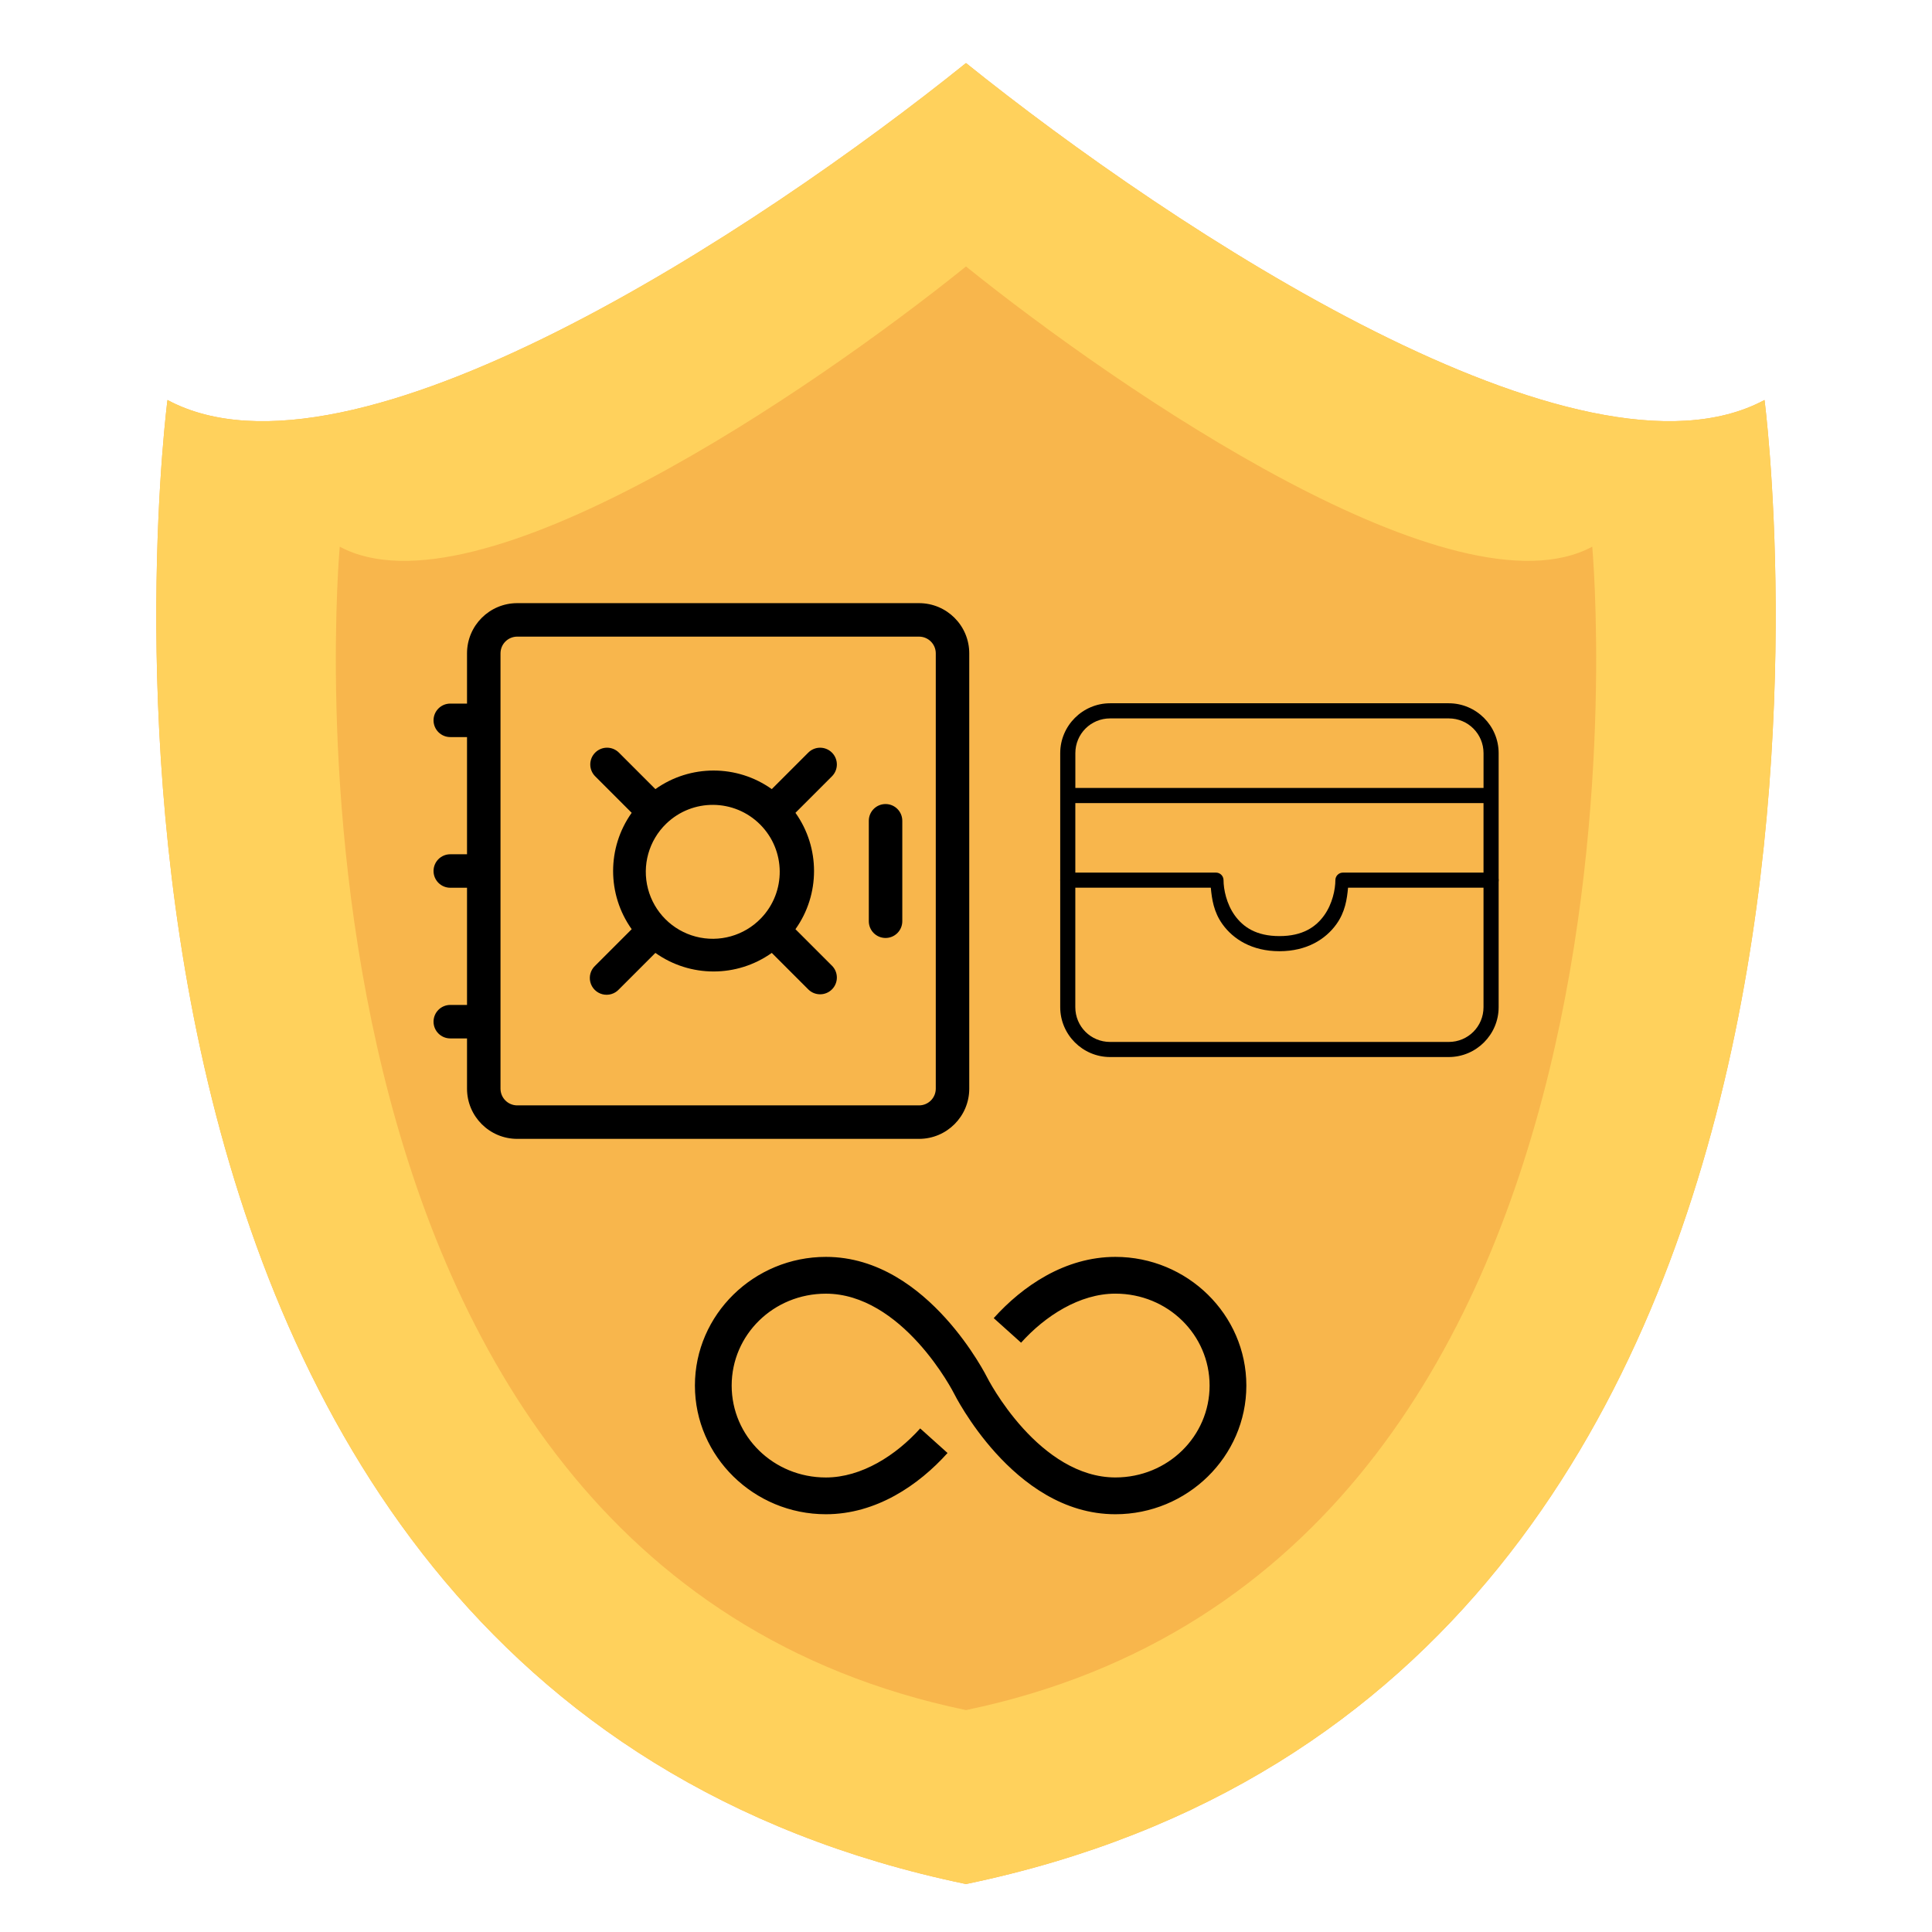
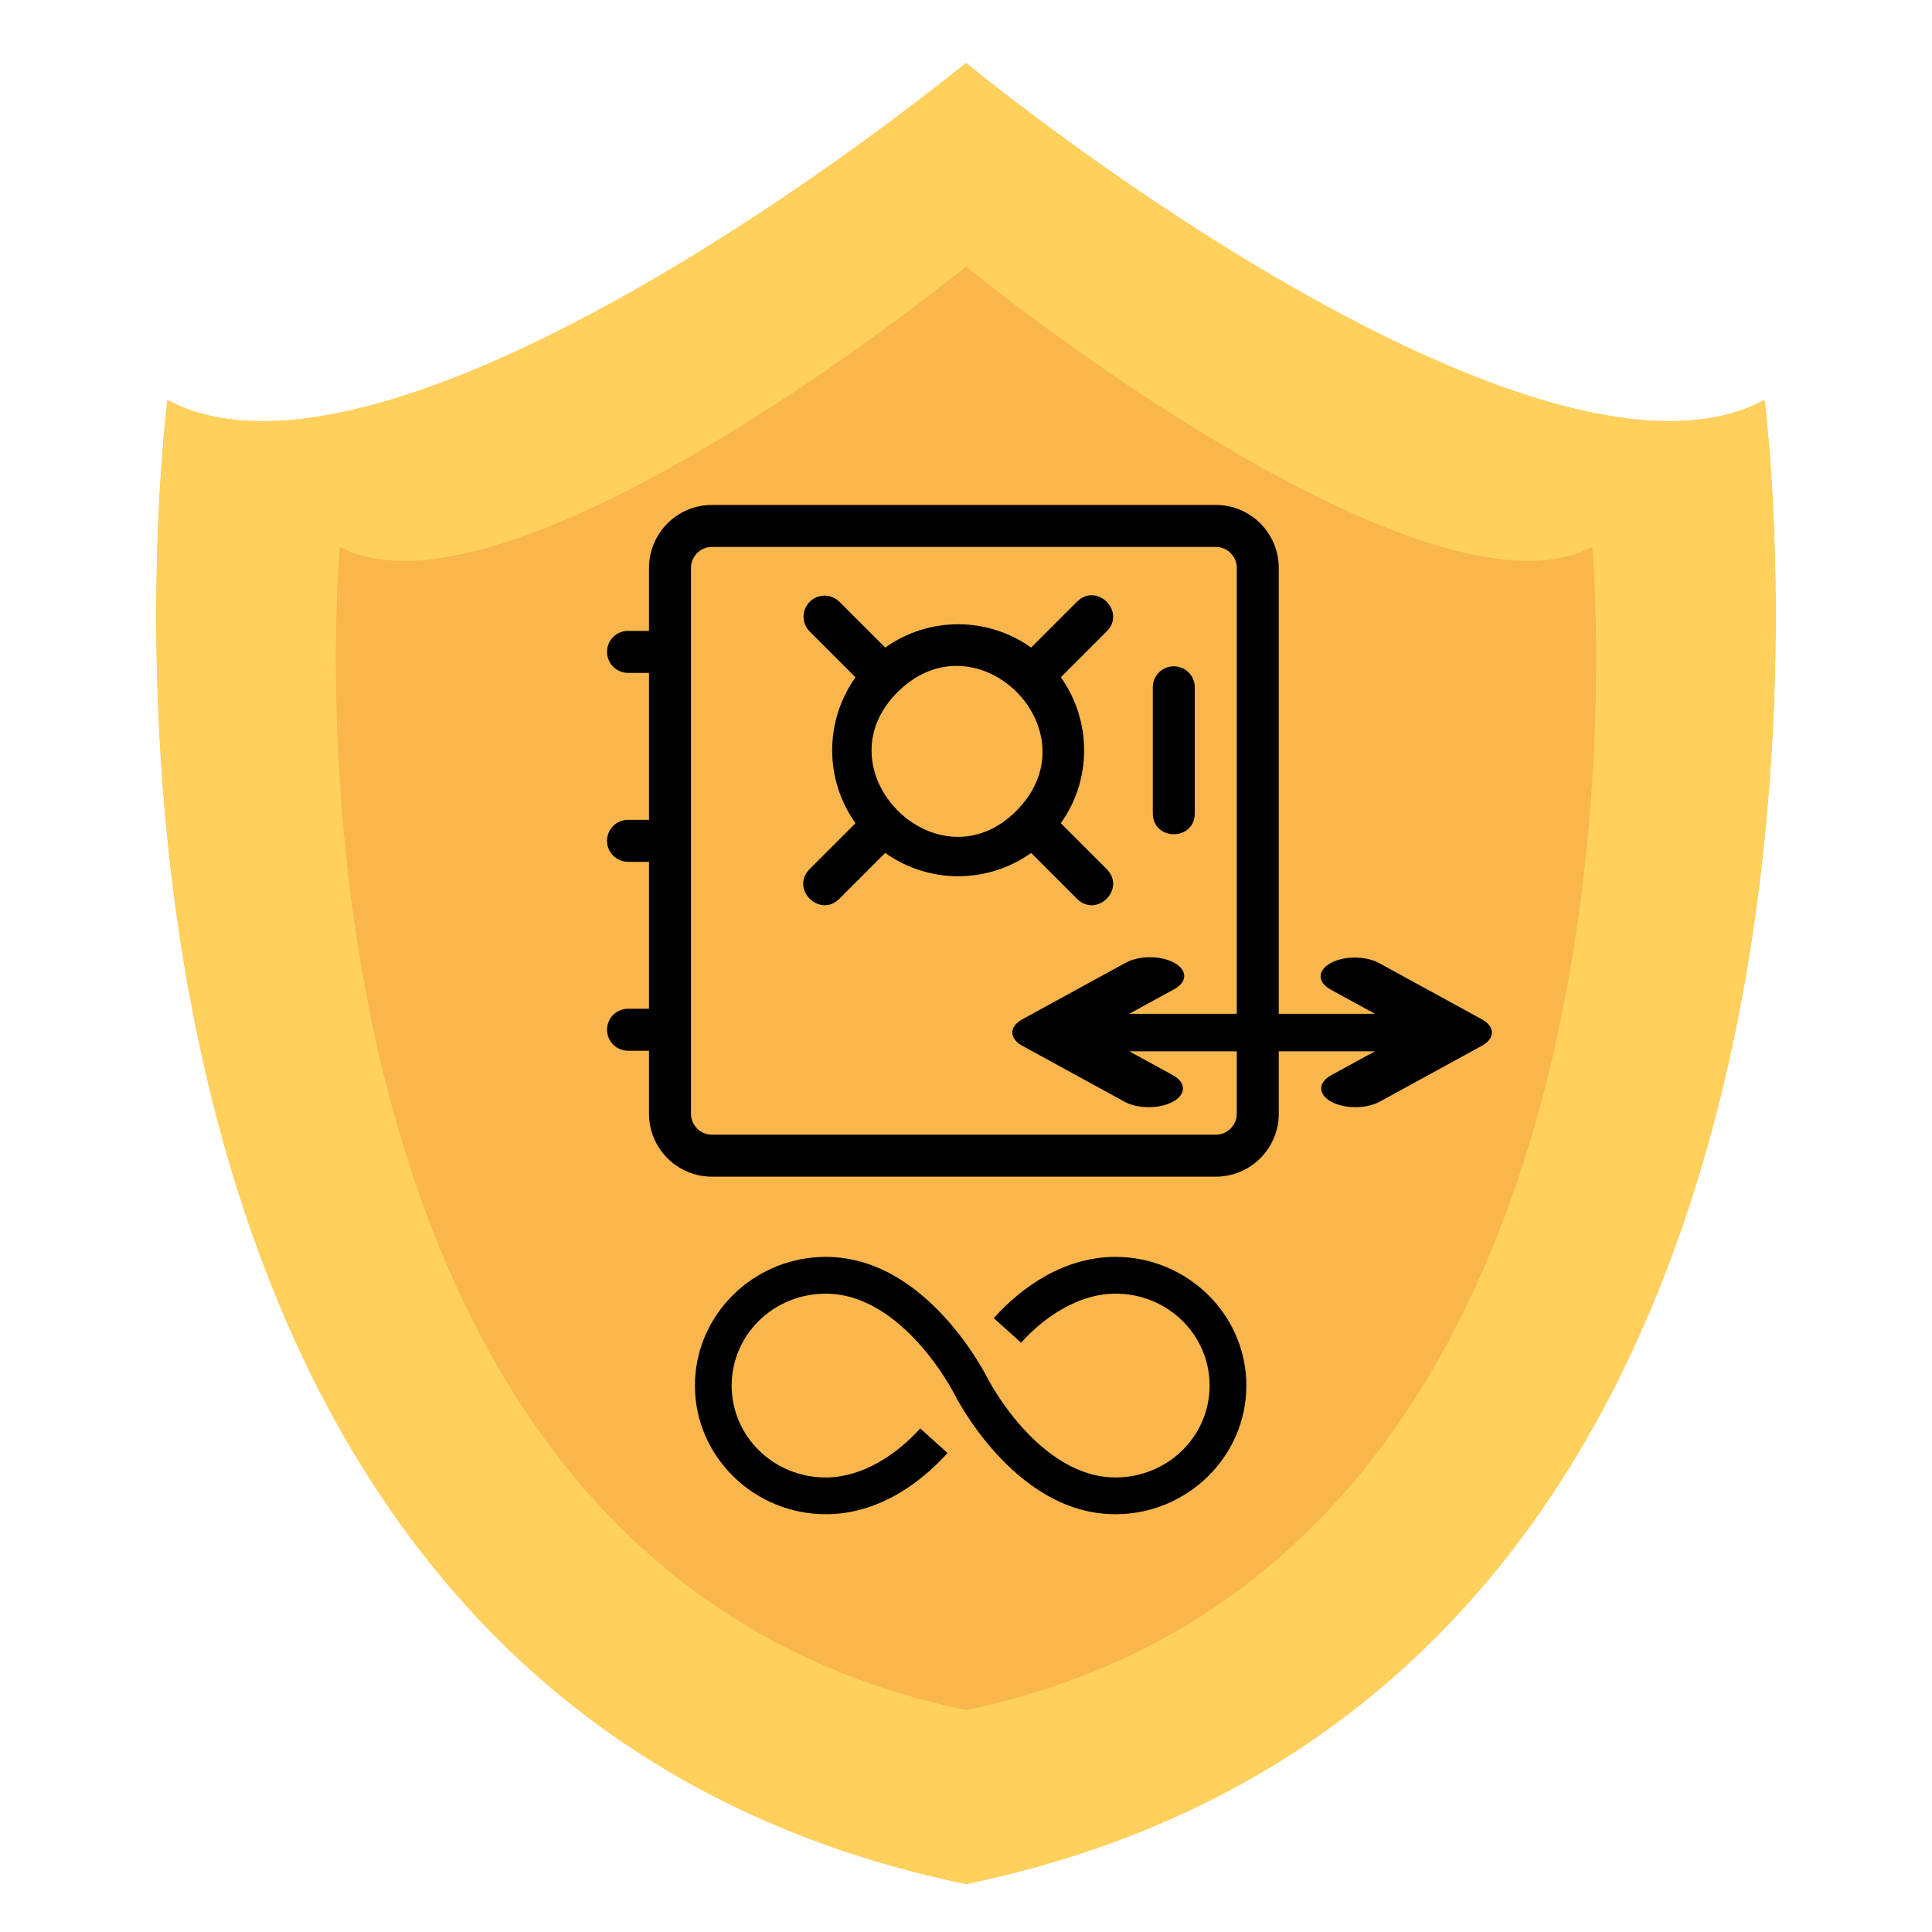
<svg xmlns="http://www.w3.org/2000/svg" width="128" height="128" version="1.1" xml:space="preserve">
  <path d="m64 4.178c-13.791 11.089-40.749 28.859-52.904 22.322 0 0-11.129 85.029 52.904 98.323 64.033-13.294 52.904-98.323 52.904-98.323-12.153 6.535-39.112-11.232-52.904-22.322z" fill="#f8b64c" />
  <path d="m64 4.178c-13.791 11.089-40.749 28.859-52.904 22.322 0 0-11.129 85.029 52.904 98.323 64.033-13.294 52.904-98.323 52.904-98.323-12.153 6.535-39.112-11.232-52.904-22.322zm0 13.477c10.264 8.253 32.446 23.427 41.49 18.564 0 0 6.164 67.184-41.49 77.078-47.654-9.894-41.49-77.078-41.49-77.078 9.046 4.865 31.227-10.312 41.49-18.564z" fill="#ffd15c" />
+   <path d="m88.158 63.805a2.27 1.242 0 0 1 3.209 0l6.809 3.726a2.27 1.242 0 0 1 0 1.756l-6.809 3.726a2.27 1.242 0 0 1-3.209-1.756l2.935-1.606h-16.278l2.935 1.606a2.27 1.242 0 0 1-3.209 1.756l-6.809-3.726a2.27 1.242 0 0 1 0-1.756l6.809-3.726a2.27 1.242 0 1 1 3.209 1.756l-2.935 1.606h16.278l-2.935-1.606a2.27 1.242 0 0 1 0-1.756" />
  <path d="m54.717 83.272c-4.764 0-8.677 3.819-8.677 8.525s3.913 8.525 8.677 8.525c3.34 0 6.153-1.935 8.06-4.057l-1.812-1.628c-1.594 1.774-3.879 3.25-6.249 3.25-3.474 0-6.241-2.727-6.241-6.089s2.767-6.089 6.241-6.089c2.469 0 4.585 1.561 6.119 3.253 1.534 1.692 2.382 3.38 2.382 3.38s0.979 1.966 2.756 3.927c1.777 1.961 4.456 4.053 7.924 4.053 4.764 0 8.677-3.819 8.677-8.525s-3.913-8.525-8.677-8.525c-3.34 0-6.153 1.935-8.06 4.057l1.812 1.628c1.594-1.774 3.879-3.25 6.249-3.25 3.474 0 6.241 2.727 6.241 6.089s-2.767 6.089-6.241 6.089c-2.469 0-4.585-1.561-6.119-3.253-1.534-1.693-2.382-3.38-2.382-3.38s-0.979-1.966-2.756-3.927c-1.777-1.961-4.456-4.053-7.924-4.053z" stroke-width=".076" />
-   <g transform="matrix(2.2183 0 0 2.2183 28.723 39.96)">
-     <path d="m0 0h16v16h-16z" fill="none" />
-     <g fill="currentColor">
+   <g transform="matrix(2.7815 0 0 2.7815 40.217 33.454)">
+     <g>
      <path d="m1 1.5a1.5 1.5 0 0 1 1.5-1.5h12a1.5 1.5 0 0 1 1.5 1.5v13a1.5 1.5 0 0 1-1.5 1.5h-12a1.5 1.5 0 0 1-1.5-1.5v-1.5h-0.5a0.5 0.5 0 0 1 0-1h0.5v-3.5h-0.5a0.5 0.5 0 0 1 0-1h0.5v-3.5h-0.5a0.5 0.5 0 0 1 0-1h0.5zm1.5-0.5a0.5 0.5 0 0 0-0.5 0.5v13a0.5 0.5 0 0 0 0.5 0.5h12a0.5 0.5 0 0 0 0.5-0.5v-13a0.5 0.5 0 0 0-0.5-0.5z" />
-       <path d="m13.5 6a0.5 0.5 0 0 1 0.5 0.5v3a0.5 0.5 0 0 1-1 0v-3a0.5 0.5 0 0 1 0.5-0.5m-8.672-1.536a0.5 0.5 0 0 1 0.708 0l1.09 1.09a3 3 0 0 1 3.476 0l1.09-1.09a0.5 0.5 0 1 1 0.707 0.708l-1.09 1.09c0.74 1.037 0.74 2.44 0 3.476l1.09 1.09a0.5 0.5 0 1 1-0.707 0.708l-1.09-1.09a3 3 0 0 1-3.476 0l-1.09 1.09a0.501 0.501 0 1 1-0.708-0.708l1.09-1.09a3 3 0 0 1 0-3.476l-1.09-1.09a0.5 0.5 0 0 1 0-0.708m2.122 2.122a2 2 0 1 0 2.828 2.828 2 2 0 0 0-2.828-2.828" />
-     </g>
-   </g>
-   <g transform="matrix(1.4023 0 0 1.4023 67.938 41.485)">
-     <g stroke-linecap="round" stroke-linejoin="round" stroke-width="2">
-       <path d="m4 3.643c-1.297 0-2.357 1.06-2.357 2.357v12c0 1.297 1.06 2.357 2.357 2.357h16c1.297 0 2.357-1.06 2.357-2.357v-12c0-1.297-1.06-2.357-2.357-2.357zm0 0.715h16c0.912 0 1.643 0.731 1.643 1.643v1.643h-19.285v-1.643c0-0.912 0.731-1.643 1.643-1.643zm-1.643 4h19.285v9.643c0 0.912-0.731 1.643-1.643 1.643h-16c-0.912 0-1.643-0.731-1.643-1.643z" />
-       <path d="m2 11.643a0.357 0.357 0 0 0-0.357 0.357 0.357 0.357 0 0 0 0.357 0.357h6.758c0.05 0.532 0.133 1.143 0.553 1.727 0.507 0.704 1.39 1.273 2.689 1.273s2.182-0.569 2.689-1.273c0.42-0.583 0.503-1.194 0.553-1.727h6.758a0.357 0.357 0 0 0 0.357-0.357 0.357 0.357 0 0 0-0.357-0.357h-7a0.357 0.357 0 0 0-0.357 0.357c0 0.429-0.138 1.12-0.531 1.666-0.393 0.546-1.01 0.977-2.111 0.977s-1.718-0.431-2.111-0.977c-0.393-0.546-0.531-1.237-0.531-1.666a0.357 0.357 0 0 0-0.357-0.357z" />
+       <path d="m13.5 3.843c0.276 0 0.5 0.224 0.5 0.5v3c0 0.667-1 0.667-1 0v-3c0-0.276 0.224-0.5 0.5-0.5m-8.672-1.536c0.195-0.196 0.513-0.196 0.708 0l1.09 1.09c1.041-0.74 2.435-0.74 3.476 0l1.09-1.09c0.472-0.474 1.182 0.237 0.707 0.708l-1.09 1.09c0.74 1.037 0.74 2.44 0 3.476l1.09 1.09c0.475 0.471-0.235 1.182-0.707 0.708l-1.09-1.09c-1.041 0.74-2.435 0.74-3.476 0l-1.09 1.09c-0.472 0.472-1.18-0.236-0.708-0.708l1.09-1.09c-0.74-1.041-0.74-2.435 0-3.476l-1.09-1.09c-0.196-0.195-0.196-0.513 0-0.708m2.122 2.122c-1.952 1.885 0.943 4.78 2.828 2.828 1.821-1.885-0.943-4.649-2.828-2.828" />
    </g>
  </g>
</svg>
